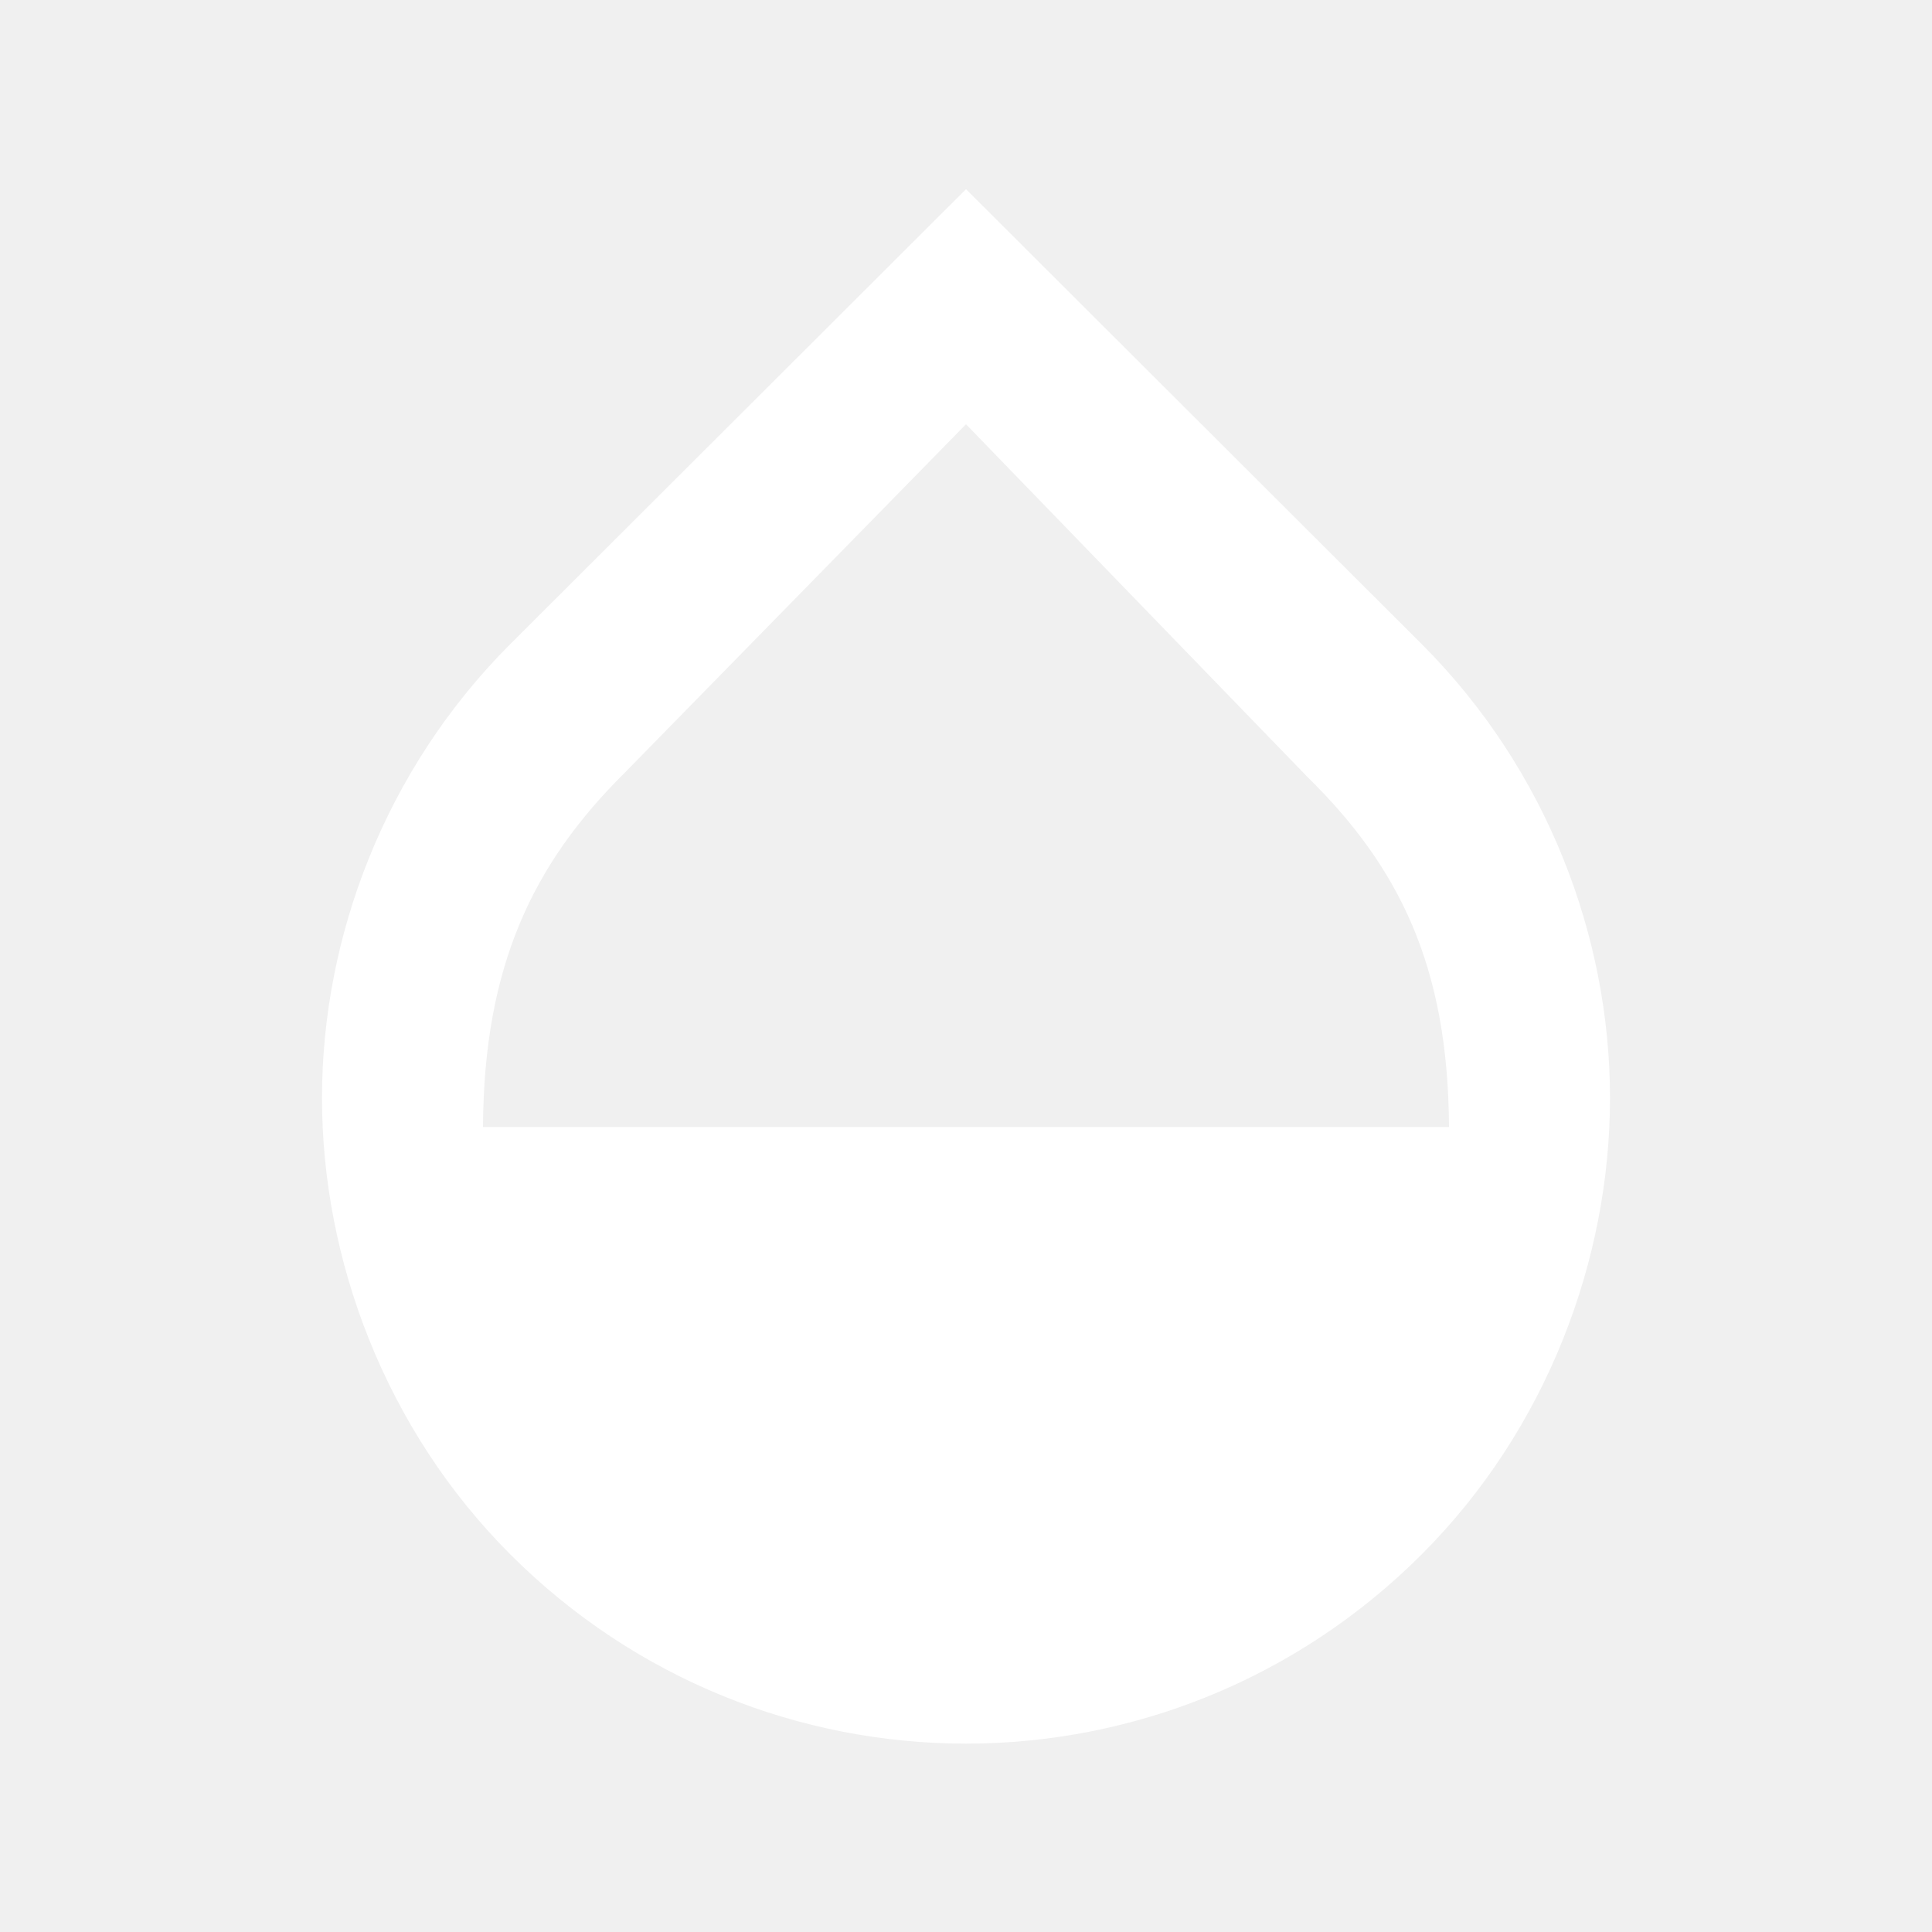
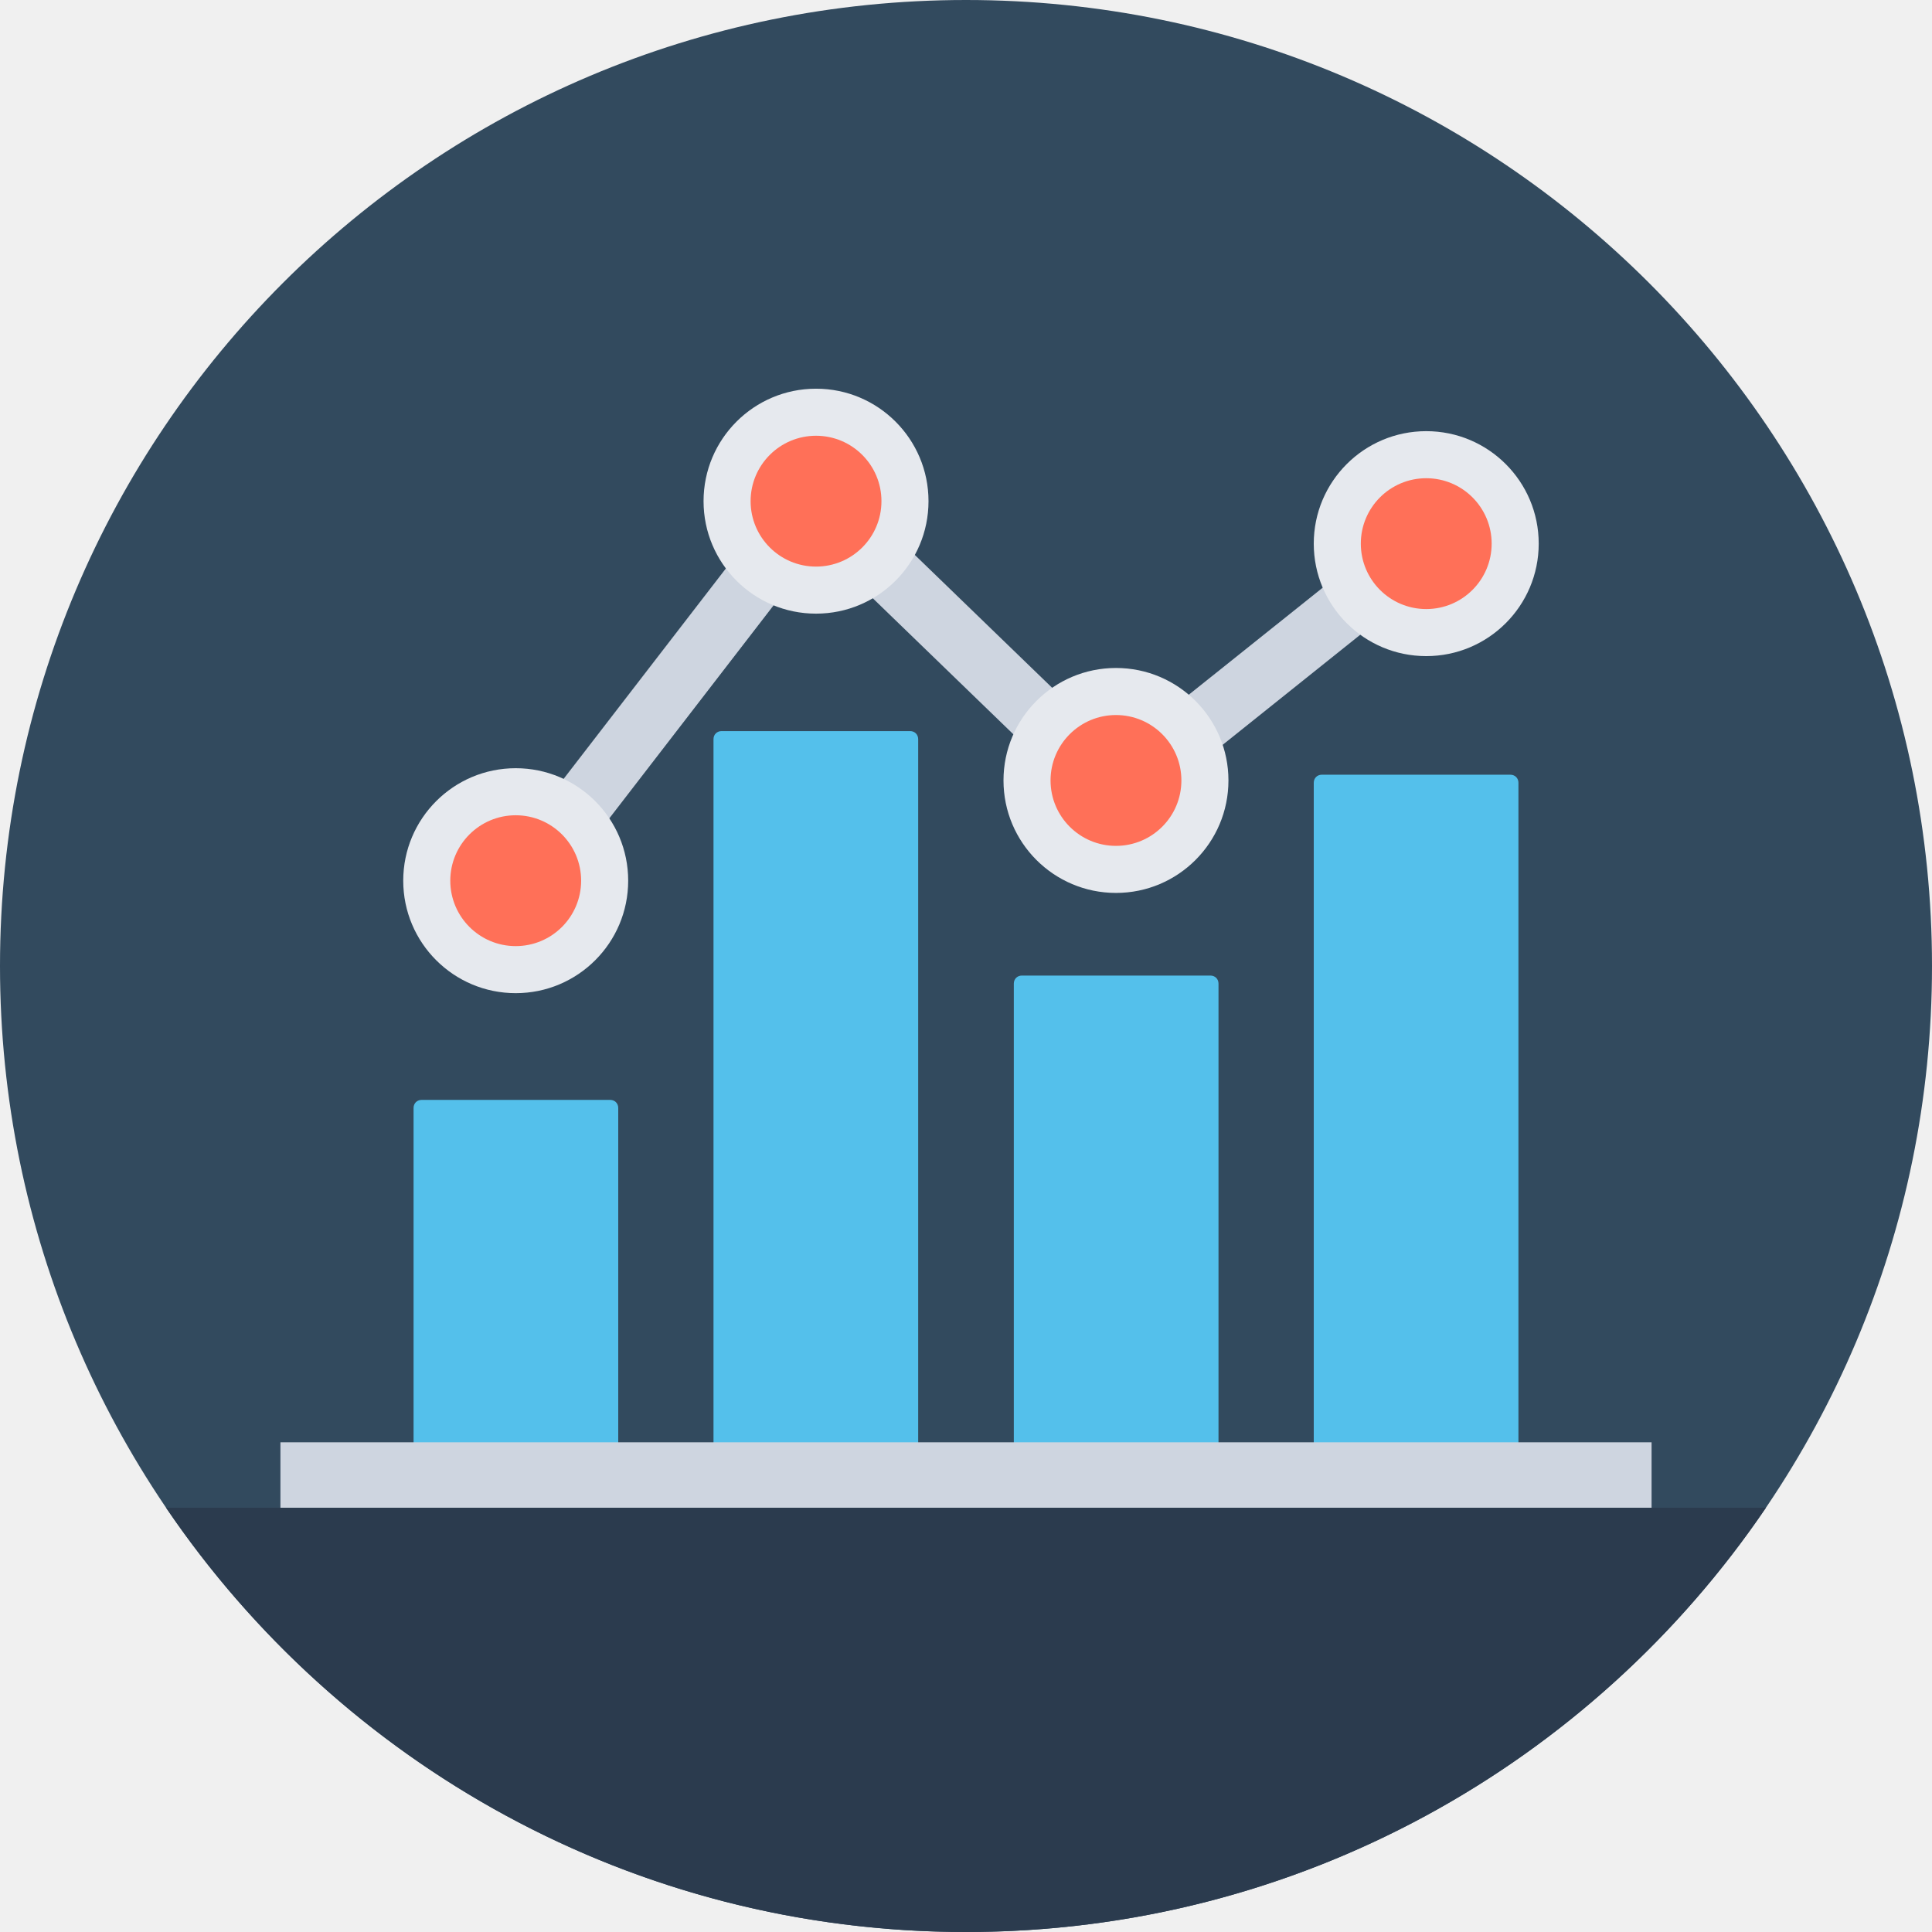
- <svg xmlns="http://www.w3.org/2000/svg" fill="#FFFFFF" height="24" viewBox="0 0 24 24" width="24">
-   <path d="M24 0H0v24h24V0zm0 0H0v24h24V0zM0 24h24V0H0v24z" fill="none" />
-   <path d="M17.66 8L12 2.35 6.34 8C4.78 9.56 4 11.64 4 13.64s.78 4.11 2.34 5.67 3.61 2.35 5.66 2.35 4.1-.79 5.66-2.35S20 15.64 20 13.64 19.22 9.56 17.66 8zM6 14c.01-2 .62-3.27 1.76-4.4L12 5.27l4.24 4.38C17.38 10.77 17.99 12 18 14H6z" />
+ <svg xmlns="http://www.w3.org/2000/svg" version="1.1" id="Layer_1" x="0px" y="0px" viewBox="0 0 505 505" style="enable-background:new 0 0 505 505;" xml:space="preserve">
+   <circle style="fill:#324A5E;" cx="252.5" cy="252.5" r="252.5" />
+   <polygon style="fill:#CED5E0;" points="143,235 130.5,225.4 212.4,119.2 292.2,196.4 367.9,135.9 377.7,148.2 291.2,217.4   214.1,142.8 " />
+   <path style="fill:#2B3B4E;" d="M43.4,394.1C88.8,461,165.5,505,252.5,505s163.7-44,209.1-110.9H43.4z" />
+   <g>
+     <path style="fill:#54C0EB;" d="M394.8,385.4h-49.3c-1.2,0-2.1-0.9-2.1-2.1V204.6c0-1.2,0.9-2.1,2.1-2.1h49.3c1.2,0,2.1,0.9,2.1,2.1   v178.7C396.9,384.4,396,385.4,394.8,385.4z" />
+     <path style="fill:#54C0EB;" d="M316.4,385.4h-49.3c-1.2,0-2.1-0.9-2.1-2.1V257.1c0-1.2,0.9-2.1,2.1-2.1h49.3c1.2,0,2.1,0.9,2.1,2.1   v126.2C318.4,384.4,317.5,385.4,316.4,385.4z" />
+     <path style="fill:#54C0EB;" d="M237.9,385.4h-49.3c-1.2,0-2.1-0.9-2.1-2.1V193.2c0-1.2,0.9-2.1,2.1-2.1h49.3c1.2,0,2.1,0.9,2.1,2.1   v190.1C240,384.4,239.1,385.4,237.9,385.4z" />
+     <path style="fill:#54C0EB;" d="M159.5,385.4h-49.3c-1.2,0-2.1-0.9-2.1-2.1v-93.7c0-1.2,0.9-2.1,2.1-2.1h49.3c1.2,0,2.1,0.9,2.1,2.1   v93.7C161.6,384.4,160.6,385.4,159.5,385.4z" />
+   </g>
+   <rect x="73.3" y="377" style="fill:#CED5E0;" width="358.4" height="17.1" />
+   <circle style="fill:#E6E9EE;" cx="372.8" cy="142.1" r="29.4" />
+   <circle style="fill:#FF7058;" cx="372.8" cy="142.1" r="17.1" />
+   <circle style="fill:#E6E9EE;" cx="291.7" cy="204" r="29.4" />
+   <circle style="fill:#FF7058;" cx="291.7" cy="204" r="17.1" />
+   <circle style="fill:#E6E9EE;" cx="213.3" cy="131" r="29.4" />
+   <circle style="fill:#FF7058;" cx="213.3" cy="131" r="17.1" />
+   <circle style="fill:#E6E9EE;" cx="134.8" cy="230.2" r="29.4" />
+   <circle style="fill:#FF7058;" cx="134.8" cy="230.2" r="17.1" />
+   <g>
+ </g>
+   <g>
+ </g>
+   <g>
+ </g>
+   <g>
+ </g>
+   <g>
+ </g>
+   <g>
+ </g>
+   <g>
+ </g>
+   <g>
+ </g>
+   <g>
+ </g>
+   <g>
+ </g>
+   <g>
+ </g>
+   <g>
+ </g>
+   <g>
+ </g>
+   <g>
+ </g>
+   <g>
+ </g>
</svg>
